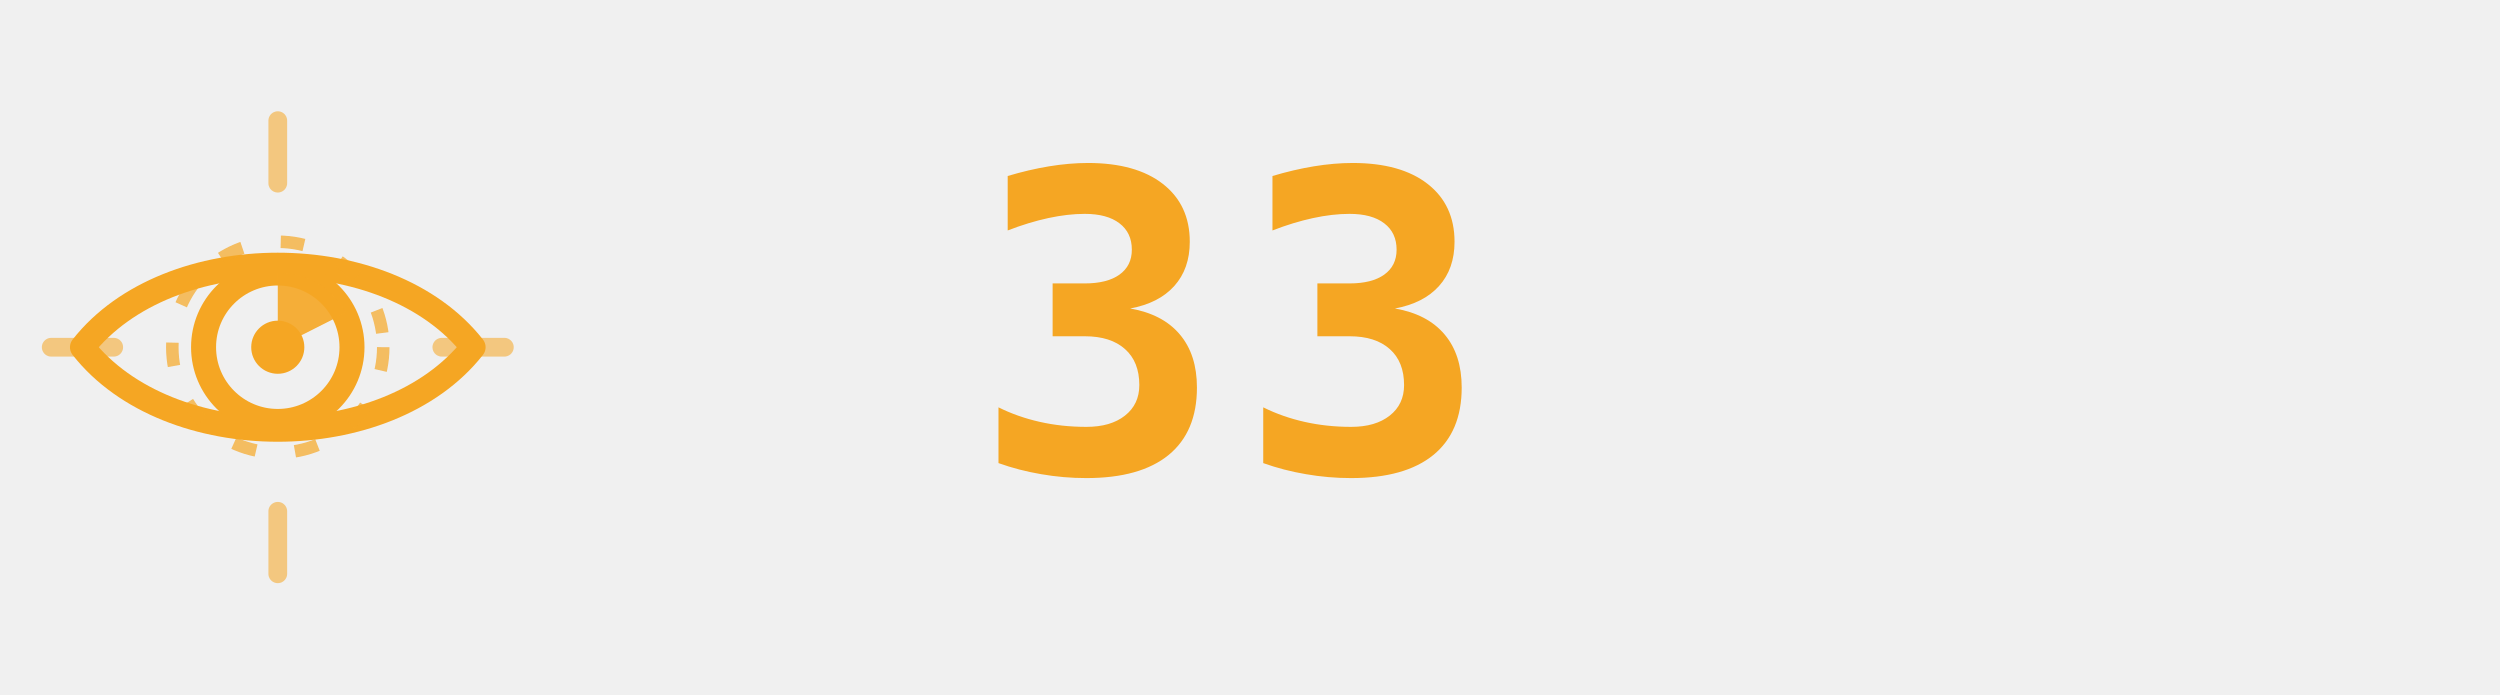
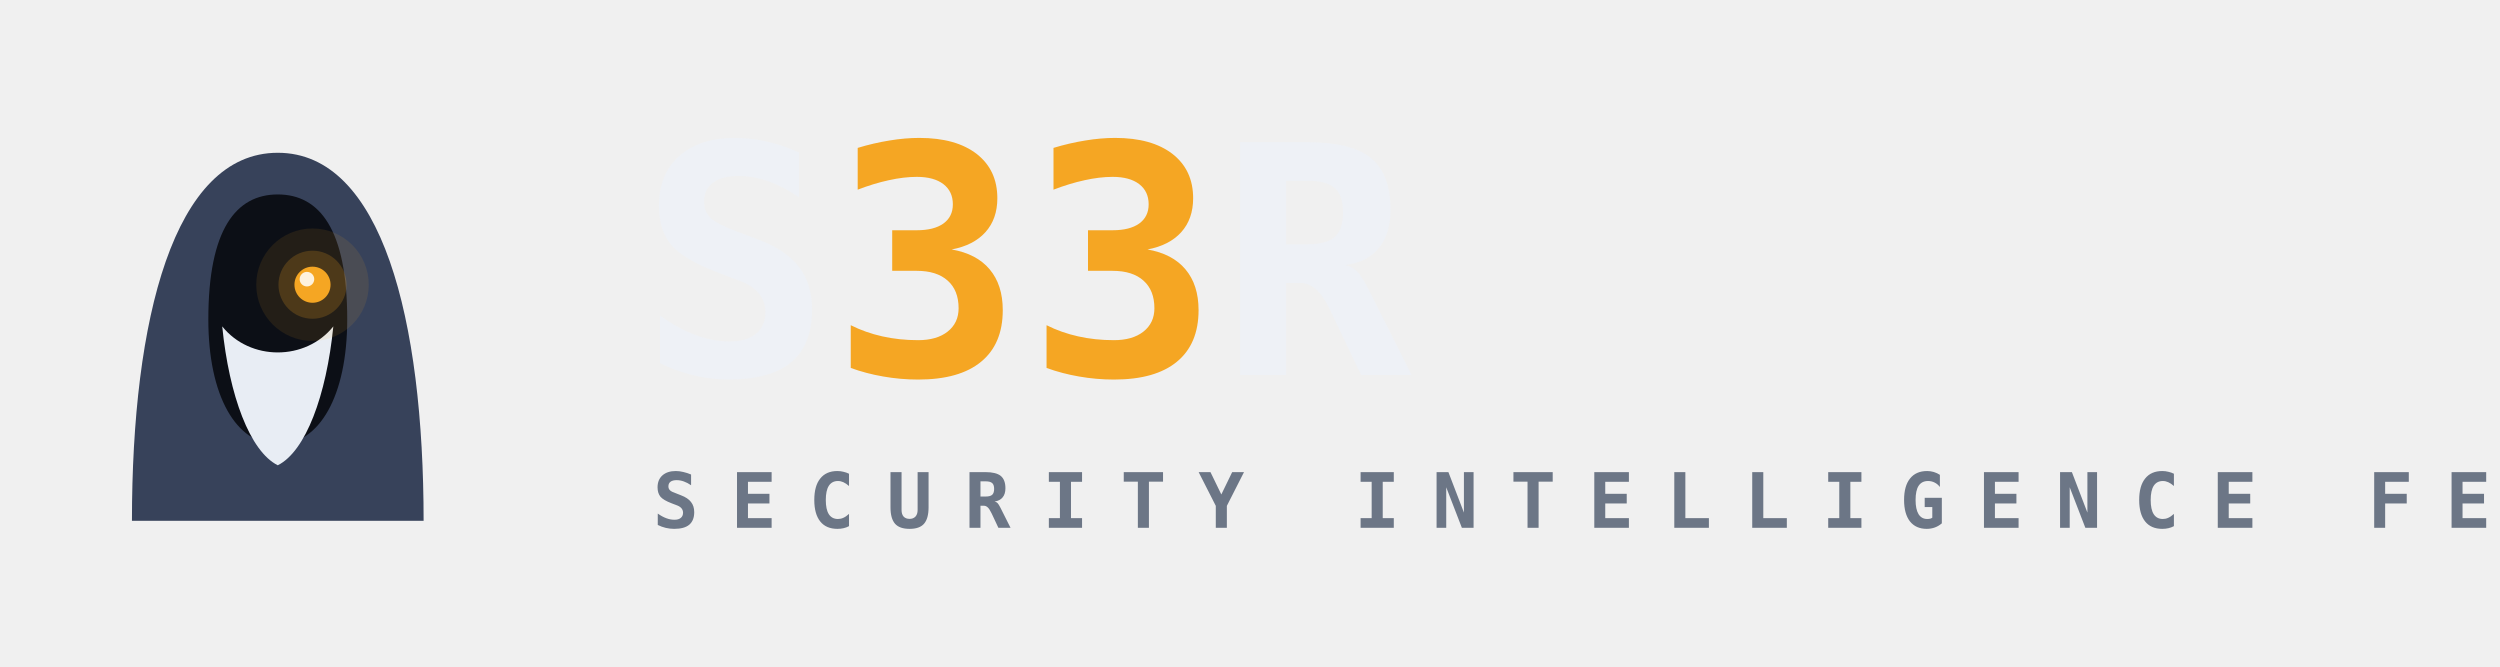
- <svg xmlns="http://www.w3.org/2000/svg" viewBox="0 0 360 100" width="360" height="100" fill="none">
-   <g transform="translate(4 14) scale(1.125)">
-     <svg x="0" y="0" width="64" height="64" viewBox="0 0 64 64">
-       <g stroke="#f5a623" stroke-width="2.40" stroke-linecap="round" opacity=".55">
-         <line x1="32" y1="3" x2="32" y2="11" />
-         <line x1="32" y1="53" x2="32" y2="61" />
-         <line x1="3" y1="32" x2="11" y2="32" />
-         <line x1="53" y1="32" x2="61" y2="32" />
-       </g>
-       <path d="M7 32 C18 18 46 18 57 32 C46 46 18 46 7 32 Z" fill="none" stroke="#f5a623" stroke-width="3.20" stroke-linejoin="round" />
-       <circle cx="32" cy="32" r="13.5" fill="none" stroke="#f5a623" stroke-width="1.6" stroke-dasharray="3 5" opacity=".7" />
-       <circle cx="32" cy="32" r="9.5" fill="none" stroke="#f5a623" stroke-width="3.20" />
-       <path d="M32 32 L32 22.5 A9.5 9.5 0 0 1 40.7 27.6 Z" fill="#f5a623" opacity=".9" />
-       <circle cx="32" cy="32" r="3.4" fill="#f5a623" />
-     </svg>
+ <svg xmlns="http://www.w3.org/2000/svg" viewBox="0 0 360 96" width="360" height="96" fill="none">
+   <g transform="translate(8 16)">
+     <path d="M11 59 C11 30 17 6 32 6 C47 6 53 30 53 59 Z" fill="#37425a" />
+     <path d="M22 30 C22 17 26 12 32 12 C38 12 42 17 42 30 C42 41 38 48 32 48 C26 48 22 41 22 30 Z" fill="#0c0f16" />
+     <path d="M24 31 C25 41 28 49 32 51 C36 49 39 41 40 31 C36 36 28 36 24 31 Z" fill="#e8edf4" />
+     <circle cx="37" cy="25" r="8.1" fill="#f5a623" opacity="0.10" />
+     <circle cx="37" cy="25" r="4.9" fill="#f5a623" opacity="0.20" />
+     <circle cx="37" cy="25" r="2.6" fill="#f5a623" />
+     <circle cx="36.2" cy="24.2" r="1.05" fill="#ffffff" opacity="0.85" />
  </g>
-   <text x="104" y="68" font-family="ui-monospace, SFMono-Regular, Menlo, Consolas, monospace" font-size="60" font-weight="700" letter-spacing="2" fill="S">S<tspan fill="#f5a623">33</tspan>R</text>
+   <text x="92" y="54" font-family="'JetBrains Mono', ui-monospace, SFMono-Regular, Menlo, monospace" font-weight="800" font-size="46" letter-spacing="0.5" fill="#eef1f6">S<tspan fill="#f5a623">33</tspan>R</text>
+   <text x="94" y="76" font-family="'JetBrains Mono', ui-monospace, SFMono-Regular, Menlo, monospace" font-weight="600" font-size="11" letter-spacing="4.6" fill="#6c7686">SECURITY  INTELLIGENCE  FEED</text>
</svg>
